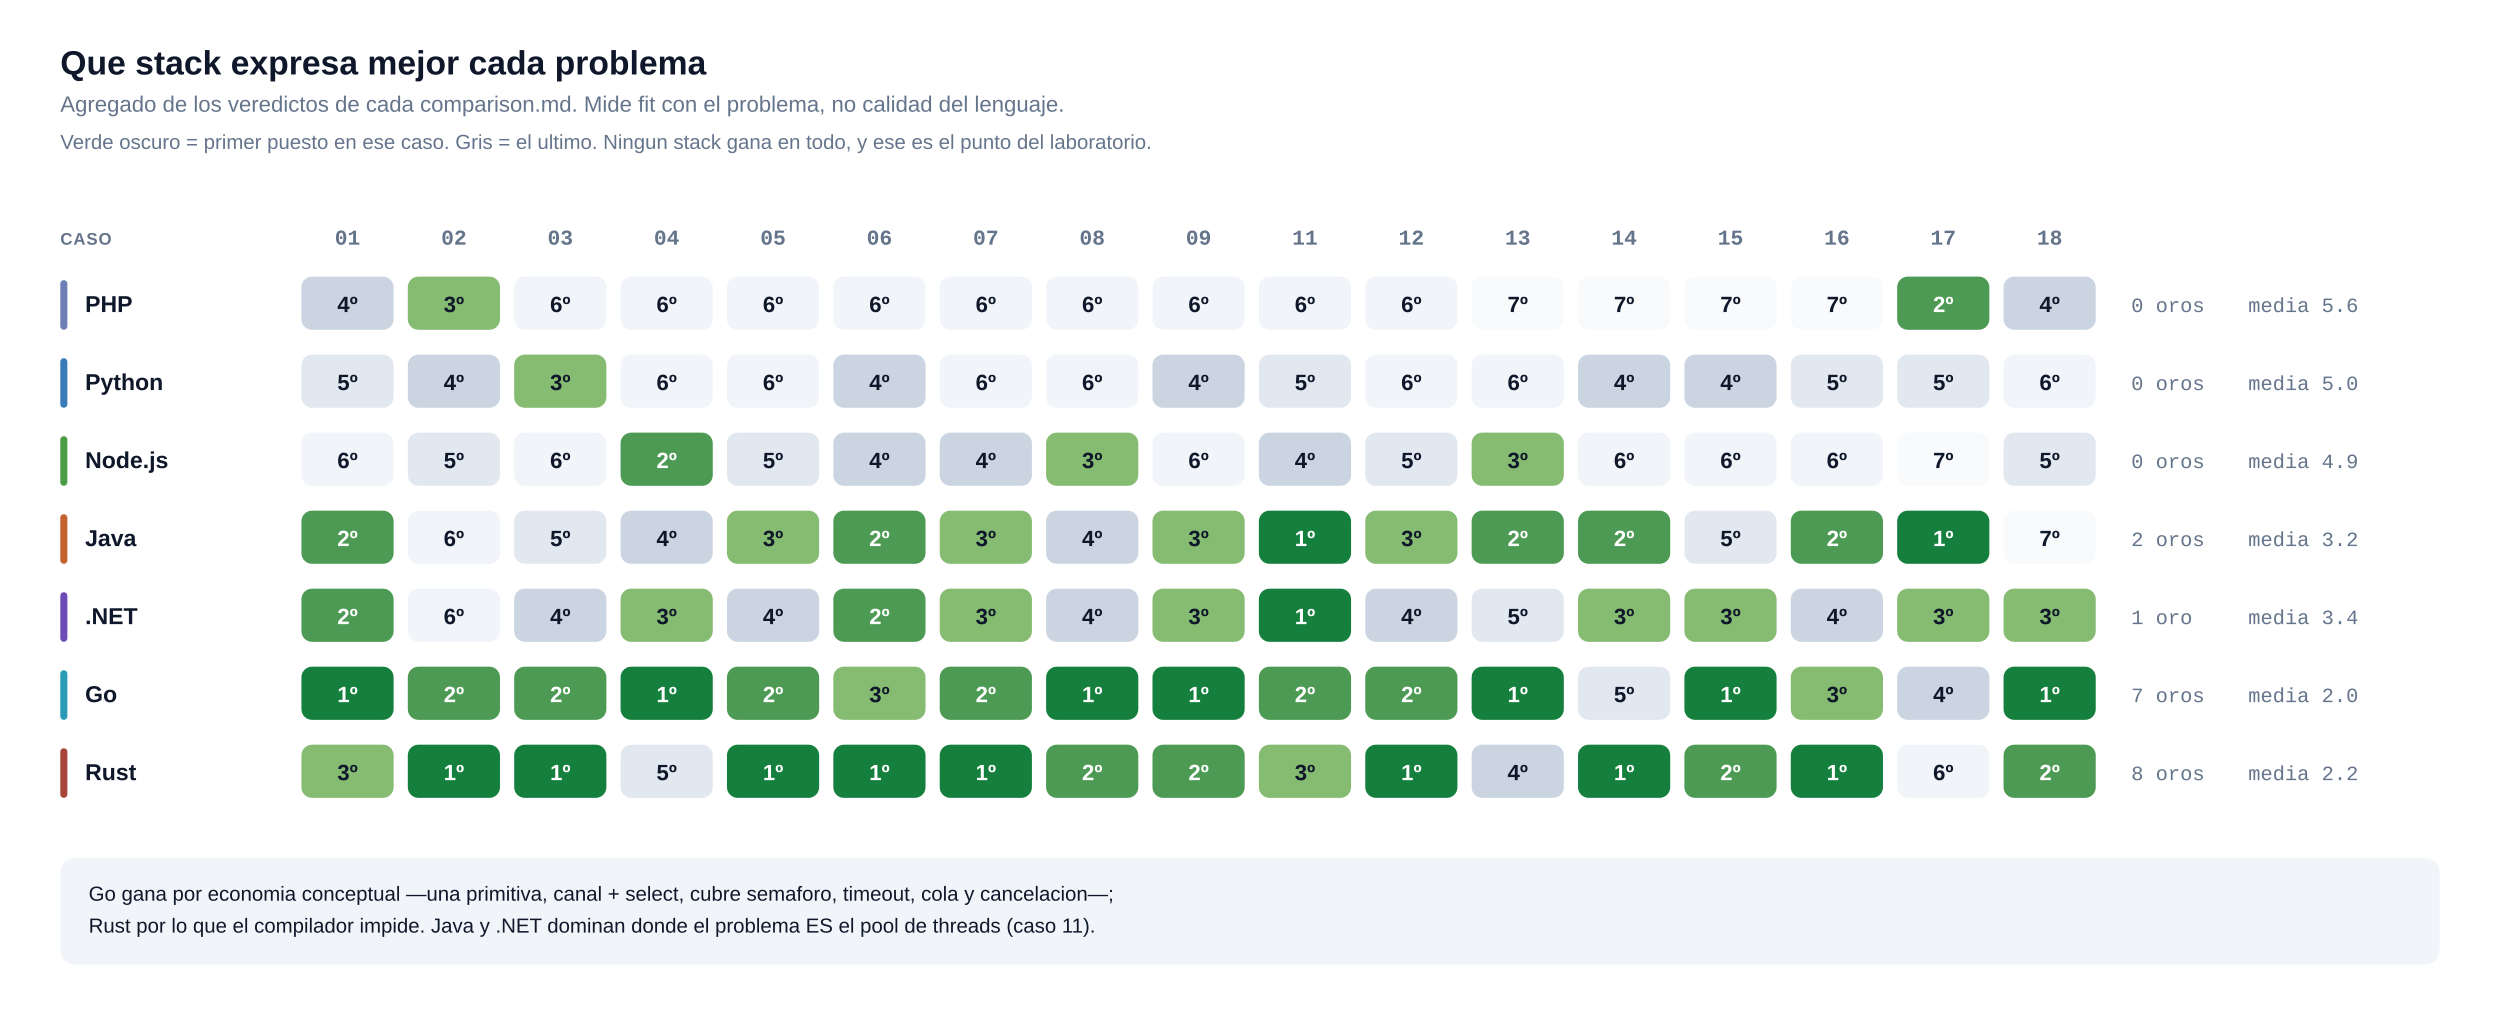
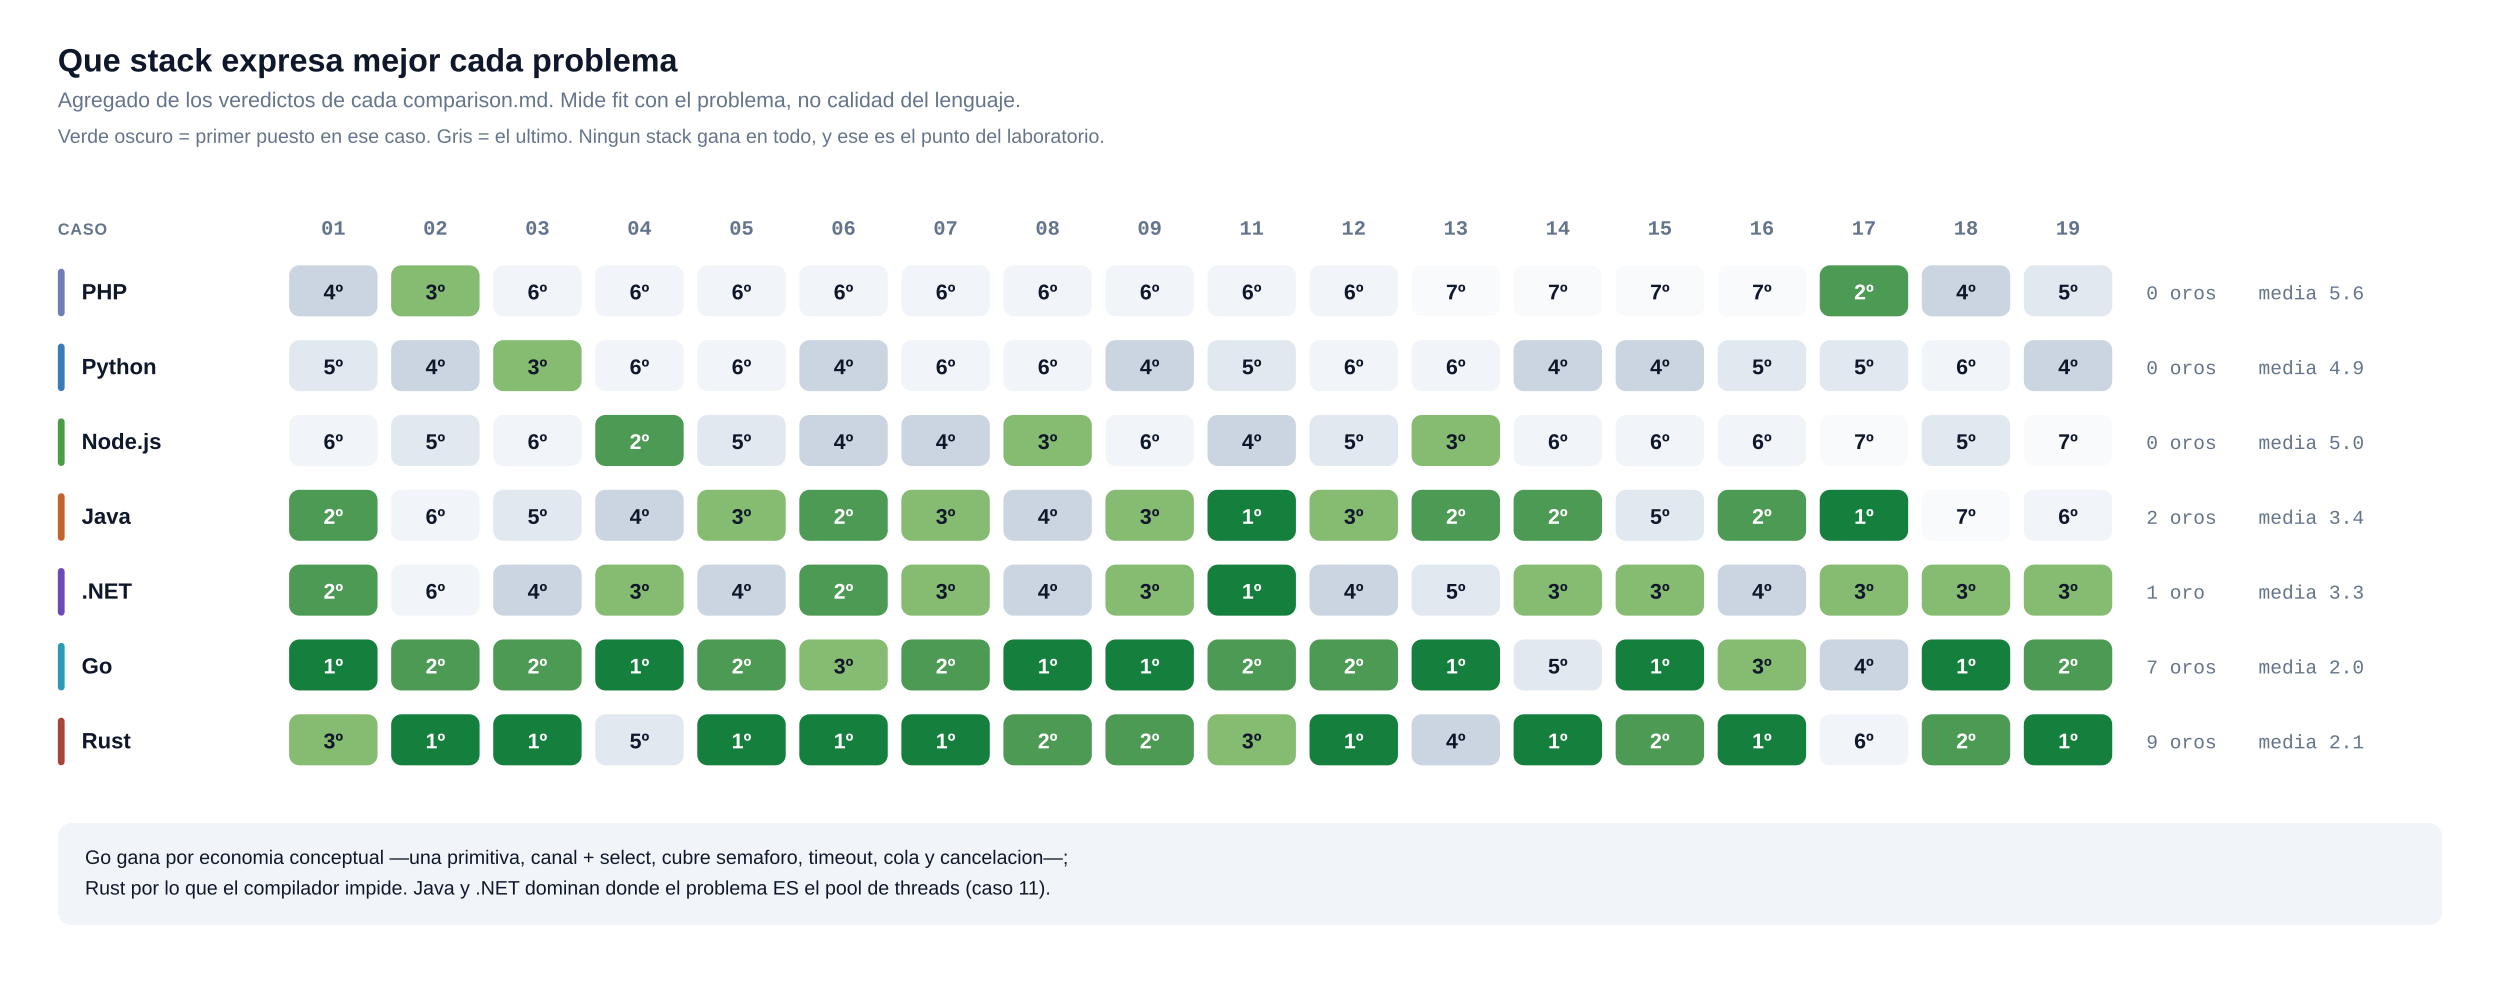
- <svg xmlns="http://www.w3.org/2000/svg" viewBox="0 0 1410 578" width="1410" height="578" role="img" aria-label="Ranking de fit por caso y stack">
+ <svg xmlns="http://www.w3.org/2000/svg" viewBox="0 0 1470 578" width="1470" height="578" role="img" aria-label="Ranking de fit por caso y stack">
  <defs>
    <marker id="arrowhead" markerWidth="9" markerHeight="7" refX="8" refY="3.5" orient="auto">
      <polygon points="0 0, 9 3.5, 0 7" fill="#2563eb" />
    </marker>
  </defs>
-   <rect x="0" y="0" width="1410" height="578" rx="0" ry="0" fill="#ffffff" stroke="none" stroke-width="1" />
+   <rect x="0" y="0" width="1470" height="578" rx="0" ry="0" fill="#ffffff" stroke="none" stroke-width="1" />
  <text x="34" y="42" font-family="Segoe UI, Helvetica Neue, Arial, sans-serif" font-size="19" fill="#0f172a" text-anchor="start" font-weight="600">Que stack expresa mejor cada problema</text>
  <text x="34" y="63" font-family="Segoe UI, Helvetica Neue, Arial, sans-serif" font-size="12.5" fill="#64748b" text-anchor="start" font-weight="400">Agregado de los veredictos de cada comparison.md. Mide fit con el problema, no calidad del lenguaje.</text>
  <text x="34" y="84" font-family="Segoe UI, Helvetica Neue, Arial, sans-serif" font-size="11.5" fill="#64748b" text-anchor="start" font-weight="400">Verde oscuro = primer puesto en ese caso. Gris = el ultimo. Ningun stack gana en todo, y ese es el punto del laboratorio.</text>
  <text x="196.0" y="138" font-family="SFMono-Regular, Consolas, Liberation Mono, monospace" font-size="12" fill="#64748b" text-anchor="middle" font-weight="600">01</text>
  <text x="256.0" y="138" font-family="SFMono-Regular, Consolas, Liberation Mono, monospace" font-size="12" fill="#64748b" text-anchor="middle" font-weight="600">02</text>
  <text x="316.0" y="138" font-family="SFMono-Regular, Consolas, Liberation Mono, monospace" font-size="12" fill="#64748b" text-anchor="middle" font-weight="600">03</text>
  <text x="376.0" y="138" font-family="SFMono-Regular, Consolas, Liberation Mono, monospace" font-size="12" fill="#64748b" text-anchor="middle" font-weight="600">04</text>
  <text x="436.0" y="138" font-family="SFMono-Regular, Consolas, Liberation Mono, monospace" font-size="12" fill="#64748b" text-anchor="middle" font-weight="600">05</text>
  <text x="496.0" y="138" font-family="SFMono-Regular, Consolas, Liberation Mono, monospace" font-size="12" fill="#64748b" text-anchor="middle" font-weight="600">06</text>
  <text x="556.0" y="138" font-family="SFMono-Regular, Consolas, Liberation Mono, monospace" font-size="12" fill="#64748b" text-anchor="middle" font-weight="600">07</text>
  <text x="616.0" y="138" font-family="SFMono-Regular, Consolas, Liberation Mono, monospace" font-size="12" fill="#64748b" text-anchor="middle" font-weight="600">08</text>
  <text x="676.0" y="138" font-family="SFMono-Regular, Consolas, Liberation Mono, monospace" font-size="12" fill="#64748b" text-anchor="middle" font-weight="600">09</text>
  <text x="736.0" y="138" font-family="SFMono-Regular, Consolas, Liberation Mono, monospace" font-size="12" fill="#64748b" text-anchor="middle" font-weight="600">11</text>
  <text x="796.0" y="138" font-family="SFMono-Regular, Consolas, Liberation Mono, monospace" font-size="12" fill="#64748b" text-anchor="middle" font-weight="600">12</text>
  <text x="856.0" y="138" font-family="SFMono-Regular, Consolas, Liberation Mono, monospace" font-size="12" fill="#64748b" text-anchor="middle" font-weight="600">13</text>
  <text x="916.0" y="138" font-family="SFMono-Regular, Consolas, Liberation Mono, monospace" font-size="12" fill="#64748b" text-anchor="middle" font-weight="600">14</text>
  <text x="976.0" y="138" font-family="SFMono-Regular, Consolas, Liberation Mono, monospace" font-size="12" fill="#64748b" text-anchor="middle" font-weight="600">15</text>
  <text x="1036.0" y="138" font-family="SFMono-Regular, Consolas, Liberation Mono, monospace" font-size="12" fill="#64748b" text-anchor="middle" font-weight="600">16</text>
  <text x="1096.0" y="138" font-family="SFMono-Regular, Consolas, Liberation Mono, monospace" font-size="12" fill="#64748b" text-anchor="middle" font-weight="600">17</text>
  <text x="1156.0" y="138" font-family="SFMono-Regular, Consolas, Liberation Mono, monospace" font-size="12" fill="#64748b" text-anchor="middle" font-weight="600">18</text>
+   <text x="1216.0" y="138" font-family="SFMono-Regular, Consolas, Liberation Mono, monospace" font-size="12" fill="#64748b" text-anchor="middle" font-weight="600">19</text>
  <text x="34" y="138" font-family="Segoe UI, Helvetica Neue, Arial, sans-serif" font-size="9.5" fill="#64748b" text-anchor="start" font-weight="700" letter-spacing="0.5">CASO</text>
  <rect x="34" y="158" width="4" height="28" rx="2" ry="2" fill="#6f7fb5" stroke="none" stroke-width="1" />
  <text x="48" y="176" font-family="Segoe UI, Helvetica Neue, Arial, sans-serif" font-size="13" fill="#0f172a" text-anchor="start" font-weight="600">PHP</text>
  <rect x="170" y="156" width="52" height="30" rx="6" ry="6" fill="#cbd5e1" stroke="none" stroke-width="1" />
  <text x="196.0" y="176" font-family="Segoe UI, Helvetica Neue, Arial, sans-serif" font-size="12.5" fill="#0f172a" text-anchor="middle" font-weight="600">4º</text>
  <rect x="230" y="156" width="52" height="30" rx="6" ry="6" fill="#86bb72" stroke="none" stroke-width="1" />
  <text x="256.0" y="176" font-family="Segoe UI, Helvetica Neue, Arial, sans-serif" font-size="12.5" fill="#0f172a" text-anchor="middle" font-weight="600">3º</text>
  <rect x="290" y="156" width="52" height="30" rx="6" ry="6" fill="#f1f5f9" stroke="none" stroke-width="1" />
  <text x="316.0" y="176" font-family="Segoe UI, Helvetica Neue, Arial, sans-serif" font-size="12.5" fill="#0f172a" text-anchor="middle" font-weight="600">6º</text>
  <rect x="350" y="156" width="52" height="30" rx="6" ry="6" fill="#f1f5f9" stroke="none" stroke-width="1" />
  <text x="376.0" y="176" font-family="Segoe UI, Helvetica Neue, Arial, sans-serif" font-size="12.5" fill="#0f172a" text-anchor="middle" font-weight="600">6º</text>
  <rect x="410" y="156" width="52" height="30" rx="6" ry="6" fill="#f1f5f9" stroke="none" stroke-width="1" />
  <text x="436.0" y="176" font-family="Segoe UI, Helvetica Neue, Arial, sans-serif" font-size="12.5" fill="#0f172a" text-anchor="middle" font-weight="600">6º</text>
  <rect x="470" y="156" width="52" height="30" rx="6" ry="6" fill="#f1f5f9" stroke="none" stroke-width="1" />
  <text x="496.0" y="176" font-family="Segoe UI, Helvetica Neue, Arial, sans-serif" font-size="12.5" fill="#0f172a" text-anchor="middle" font-weight="600">6º</text>
  <rect x="530" y="156" width="52" height="30" rx="6" ry="6" fill="#f1f5f9" stroke="none" stroke-width="1" />
  <text x="556.0" y="176" font-family="Segoe UI, Helvetica Neue, Arial, sans-serif" font-size="12.5" fill="#0f172a" text-anchor="middle" font-weight="600">6º</text>
  <rect x="590" y="156" width="52" height="30" rx="6" ry="6" fill="#f1f5f9" stroke="none" stroke-width="1" />
  <text x="616.0" y="176" font-family="Segoe UI, Helvetica Neue, Arial, sans-serif" font-size="12.5" fill="#0f172a" text-anchor="middle" font-weight="600">6º</text>
  <rect x="650" y="156" width="52" height="30" rx="6" ry="6" fill="#f1f5f9" stroke="none" stroke-width="1" />
  <text x="676.0" y="176" font-family="Segoe UI, Helvetica Neue, Arial, sans-serif" font-size="12.5" fill="#0f172a" text-anchor="middle" font-weight="600">6º</text>
  <rect x="710" y="156" width="52" height="30" rx="6" ry="6" fill="#f1f5f9" stroke="none" stroke-width="1" />
  <text x="736.0" y="176" font-family="Segoe UI, Helvetica Neue, Arial, sans-serif" font-size="12.5" fill="#0f172a" text-anchor="middle" font-weight="600">6º</text>
  <rect x="770" y="156" width="52" height="30" rx="6" ry="6" fill="#f1f5f9" stroke="none" stroke-width="1" />
  <text x="796.0" y="176" font-family="Segoe UI, Helvetica Neue, Arial, sans-serif" font-size="12.5" fill="#0f172a" text-anchor="middle" font-weight="600">6º</text>
  <rect x="830" y="156" width="52" height="30" rx="6" ry="6" fill="#f8fafc" stroke="none" stroke-width="1" />
  <text x="856.0" y="176" font-family="Segoe UI, Helvetica Neue, Arial, sans-serif" font-size="12.5" fill="#0f172a" text-anchor="middle" font-weight="600">7º</text>
  <rect x="890" y="156" width="52" height="30" rx="6" ry="6" fill="#f8fafc" stroke="none" stroke-width="1" />
  <text x="916.0" y="176" font-family="Segoe UI, Helvetica Neue, Arial, sans-serif" font-size="12.5" fill="#0f172a" text-anchor="middle" font-weight="600">7º</text>
  <rect x="950" y="156" width="52" height="30" rx="6" ry="6" fill="#f8fafc" stroke="none" stroke-width="1" />
  <text x="976.0" y="176" font-family="Segoe UI, Helvetica Neue, Arial, sans-serif" font-size="12.5" fill="#0f172a" text-anchor="middle" font-weight="600">7º</text>
  <rect x="1010" y="156" width="52" height="30" rx="6" ry="6" fill="#f8fafc" stroke="none" stroke-width="1" />
  <text x="1036.0" y="176" font-family="Segoe UI, Helvetica Neue, Arial, sans-serif" font-size="12.5" fill="#0f172a" text-anchor="middle" font-weight="600">7º</text>
  <rect x="1070" y="156" width="52" height="30" rx="6" ry="6" fill="#4d9a54" stroke="none" stroke-width="1" />
  <text x="1096.0" y="176" font-family="Segoe UI, Helvetica Neue, Arial, sans-serif" font-size="12.5" fill="#ffffff" text-anchor="middle" font-weight="600">2º</text>
  <rect x="1130" y="156" width="52" height="30" rx="6" ry="6" fill="#cbd5e1" stroke="none" stroke-width="1" />
  <text x="1156.0" y="176" font-family="Segoe UI, Helvetica Neue, Arial, sans-serif" font-size="12.5" fill="#0f172a" text-anchor="middle" font-weight="600">4º</text>
-   <text x="1202" y="176" font-family="SFMono-Regular, Consolas, Liberation Mono, monospace" font-size="11.5" fill="#64748b" text-anchor="start" font-weight="400">0 oros</text>
-   <text x="1268" y="176" font-family="SFMono-Regular, Consolas, Liberation Mono, monospace" font-size="11.5" fill="#64748b" text-anchor="start" font-weight="400">media 5.6</text>
+   <rect x="1190" y="156" width="52" height="30" rx="6" ry="6" fill="#e2e8f0" stroke="none" stroke-width="1" />
+   <text x="1216.0" y="176" font-family="Segoe UI, Helvetica Neue, Arial, sans-serif" font-size="12.5" fill="#0f172a" text-anchor="middle" font-weight="600">5º</text>
+   <text x="1262" y="176" font-family="SFMono-Regular, Consolas, Liberation Mono, monospace" font-size="11.5" fill="#64748b" text-anchor="start" font-weight="400">0 oros</text>
+   <text x="1328" y="176" font-family="SFMono-Regular, Consolas, Liberation Mono, monospace" font-size="11.5" fill="#64748b" text-anchor="start" font-weight="400">media 5.6</text>
  <rect x="34" y="202" width="4" height="28" rx="2" ry="2" fill="#3b7cb8" stroke="none" stroke-width="1" />
  <text x="48" y="220" font-family="Segoe UI, Helvetica Neue, Arial, sans-serif" font-size="13" fill="#0f172a" text-anchor="start" font-weight="600">Python</text>
  <rect x="170" y="200" width="52" height="30" rx="6" ry="6" fill="#e2e8f0" stroke="none" stroke-width="1" />
  <text x="196.0" y="220" font-family="Segoe UI, Helvetica Neue, Arial, sans-serif" font-size="12.5" fill="#0f172a" text-anchor="middle" font-weight="600">5º</text>
  <rect x="230" y="200" width="52" height="30" rx="6" ry="6" fill="#cbd5e1" stroke="none" stroke-width="1" />
  <text x="256.0" y="220" font-family="Segoe UI, Helvetica Neue, Arial, sans-serif" font-size="12.5" fill="#0f172a" text-anchor="middle" font-weight="600">4º</text>
  <rect x="290" y="200" width="52" height="30" rx="6" ry="6" fill="#86bb72" stroke="none" stroke-width="1" />
  <text x="316.0" y="220" font-family="Segoe UI, Helvetica Neue, Arial, sans-serif" font-size="12.5" fill="#0f172a" text-anchor="middle" font-weight="600">3º</text>
  <rect x="350" y="200" width="52" height="30" rx="6" ry="6" fill="#f1f5f9" stroke="none" stroke-width="1" />
  <text x="376.0" y="220" font-family="Segoe UI, Helvetica Neue, Arial, sans-serif" font-size="12.5" fill="#0f172a" text-anchor="middle" font-weight="600">6º</text>
  <rect x="410" y="200" width="52" height="30" rx="6" ry="6" fill="#f1f5f9" stroke="none" stroke-width="1" />
  <text x="436.0" y="220" font-family="Segoe UI, Helvetica Neue, Arial, sans-serif" font-size="12.5" fill="#0f172a" text-anchor="middle" font-weight="600">6º</text>
  <rect x="470" y="200" width="52" height="30" rx="6" ry="6" fill="#cbd5e1" stroke="none" stroke-width="1" />
  <text x="496.0" y="220" font-family="Segoe UI, Helvetica Neue, Arial, sans-serif" font-size="12.5" fill="#0f172a" text-anchor="middle" font-weight="600">4º</text>
  <rect x="530" y="200" width="52" height="30" rx="6" ry="6" fill="#f1f5f9" stroke="none" stroke-width="1" />
  <text x="556.0" y="220" font-family="Segoe UI, Helvetica Neue, Arial, sans-serif" font-size="12.5" fill="#0f172a" text-anchor="middle" font-weight="600">6º</text>
  <rect x="590" y="200" width="52" height="30" rx="6" ry="6" fill="#f1f5f9" stroke="none" stroke-width="1" />
  <text x="616.0" y="220" font-family="Segoe UI, Helvetica Neue, Arial, sans-serif" font-size="12.5" fill="#0f172a" text-anchor="middle" font-weight="600">6º</text>
  <rect x="650" y="200" width="52" height="30" rx="6" ry="6" fill="#cbd5e1" stroke="none" stroke-width="1" />
  <text x="676.0" y="220" font-family="Segoe UI, Helvetica Neue, Arial, sans-serif" font-size="12.5" fill="#0f172a" text-anchor="middle" font-weight="600">4º</text>
  <rect x="710" y="200" width="52" height="30" rx="6" ry="6" fill="#e2e8f0" stroke="none" stroke-width="1" />
  <text x="736.0" y="220" font-family="Segoe UI, Helvetica Neue, Arial, sans-serif" font-size="12.5" fill="#0f172a" text-anchor="middle" font-weight="600">5º</text>
  <rect x="770" y="200" width="52" height="30" rx="6" ry="6" fill="#f1f5f9" stroke="none" stroke-width="1" />
  <text x="796.0" y="220" font-family="Segoe UI, Helvetica Neue, Arial, sans-serif" font-size="12.5" fill="#0f172a" text-anchor="middle" font-weight="600">6º</text>
  <rect x="830" y="200" width="52" height="30" rx="6" ry="6" fill="#f1f5f9" stroke="none" stroke-width="1" />
  <text x="856.0" y="220" font-family="Segoe UI, Helvetica Neue, Arial, sans-serif" font-size="12.5" fill="#0f172a" text-anchor="middle" font-weight="600">6º</text>
  <rect x="890" y="200" width="52" height="30" rx="6" ry="6" fill="#cbd5e1" stroke="none" stroke-width="1" />
  <text x="916.0" y="220" font-family="Segoe UI, Helvetica Neue, Arial, sans-serif" font-size="12.5" fill="#0f172a" text-anchor="middle" font-weight="600">4º</text>
  <rect x="950" y="200" width="52" height="30" rx="6" ry="6" fill="#cbd5e1" stroke="none" stroke-width="1" />
  <text x="976.0" y="220" font-family="Segoe UI, Helvetica Neue, Arial, sans-serif" font-size="12.5" fill="#0f172a" text-anchor="middle" font-weight="600">4º</text>
  <rect x="1010" y="200" width="52" height="30" rx="6" ry="6" fill="#e2e8f0" stroke="none" stroke-width="1" />
  <text x="1036.0" y="220" font-family="Segoe UI, Helvetica Neue, Arial, sans-serif" font-size="12.5" fill="#0f172a" text-anchor="middle" font-weight="600">5º</text>
  <rect x="1070" y="200" width="52" height="30" rx="6" ry="6" fill="#e2e8f0" stroke="none" stroke-width="1" />
  <text x="1096.0" y="220" font-family="Segoe UI, Helvetica Neue, Arial, sans-serif" font-size="12.5" fill="#0f172a" text-anchor="middle" font-weight="600">5º</text>
  <rect x="1130" y="200" width="52" height="30" rx="6" ry="6" fill="#f1f5f9" stroke="none" stroke-width="1" />
  <text x="1156.0" y="220" font-family="Segoe UI, Helvetica Neue, Arial, sans-serif" font-size="12.5" fill="#0f172a" text-anchor="middle" font-weight="600">6º</text>
-   <text x="1202" y="220" font-family="SFMono-Regular, Consolas, Liberation Mono, monospace" font-size="11.5" fill="#64748b" text-anchor="start" font-weight="400">0 oros</text>
-   <text x="1268" y="220" font-family="SFMono-Regular, Consolas, Liberation Mono, monospace" font-size="11.5" fill="#64748b" text-anchor="start" font-weight="400">media 5.0</text>
+   <rect x="1190" y="200" width="52" height="30" rx="6" ry="6" fill="#cbd5e1" stroke="none" stroke-width="1" />
+   <text x="1216.0" y="220" font-family="Segoe UI, Helvetica Neue, Arial, sans-serif" font-size="12.5" fill="#0f172a" text-anchor="middle" font-weight="600">4º</text>
+   <text x="1262" y="220" font-family="SFMono-Regular, Consolas, Liberation Mono, monospace" font-size="11.5" fill="#64748b" text-anchor="start" font-weight="400">0 oros</text>
+   <text x="1328" y="220" font-family="SFMono-Regular, Consolas, Liberation Mono, monospace" font-size="11.5" fill="#64748b" text-anchor="start" font-weight="400">media 4.9</text>
  <rect x="34" y="246" width="4" height="28" rx="2" ry="2" fill="#4b9c46" stroke="none" stroke-width="1" />
  <text x="48" y="264" font-family="Segoe UI, Helvetica Neue, Arial, sans-serif" font-size="13" fill="#0f172a" text-anchor="start" font-weight="600">Node.js</text>
  <rect x="170" y="244" width="52" height="30" rx="6" ry="6" fill="#f1f5f9" stroke="none" stroke-width="1" />
  <text x="196.0" y="264" font-family="Segoe UI, Helvetica Neue, Arial, sans-serif" font-size="12.5" fill="#0f172a" text-anchor="middle" font-weight="600">6º</text>
  <rect x="230" y="244" width="52" height="30" rx="6" ry="6" fill="#e2e8f0" stroke="none" stroke-width="1" />
  <text x="256.0" y="264" font-family="Segoe UI, Helvetica Neue, Arial, sans-serif" font-size="12.5" fill="#0f172a" text-anchor="middle" font-weight="600">5º</text>
  <rect x="290" y="244" width="52" height="30" rx="6" ry="6" fill="#f1f5f9" stroke="none" stroke-width="1" />
  <text x="316.0" y="264" font-family="Segoe UI, Helvetica Neue, Arial, sans-serif" font-size="12.5" fill="#0f172a" text-anchor="middle" font-weight="600">6º</text>
  <rect x="350" y="244" width="52" height="30" rx="6" ry="6" fill="#4d9a54" stroke="none" stroke-width="1" />
  <text x="376.0" y="264" font-family="Segoe UI, Helvetica Neue, Arial, sans-serif" font-size="12.5" fill="#ffffff" text-anchor="middle" font-weight="600">2º</text>
  <rect x="410" y="244" width="52" height="30" rx="6" ry="6" fill="#e2e8f0" stroke="none" stroke-width="1" />
  <text x="436.0" y="264" font-family="Segoe UI, Helvetica Neue, Arial, sans-serif" font-size="12.5" fill="#0f172a" text-anchor="middle" font-weight="600">5º</text>
  <rect x="470" y="244" width="52" height="30" rx="6" ry="6" fill="#cbd5e1" stroke="none" stroke-width="1" />
  <text x="496.0" y="264" font-family="Segoe UI, Helvetica Neue, Arial, sans-serif" font-size="12.5" fill="#0f172a" text-anchor="middle" font-weight="600">4º</text>
  <rect x="530" y="244" width="52" height="30" rx="6" ry="6" fill="#cbd5e1" stroke="none" stroke-width="1" />
  <text x="556.0" y="264" font-family="Segoe UI, Helvetica Neue, Arial, sans-serif" font-size="12.5" fill="#0f172a" text-anchor="middle" font-weight="600">4º</text>
  <rect x="590" y="244" width="52" height="30" rx="6" ry="6" fill="#86bb72" stroke="none" stroke-width="1" />
  <text x="616.0" y="264" font-family="Segoe UI, Helvetica Neue, Arial, sans-serif" font-size="12.5" fill="#0f172a" text-anchor="middle" font-weight="600">3º</text>
  <rect x="650" y="244" width="52" height="30" rx="6" ry="6" fill="#f1f5f9" stroke="none" stroke-width="1" />
  <text x="676.0" y="264" font-family="Segoe UI, Helvetica Neue, Arial, sans-serif" font-size="12.5" fill="#0f172a" text-anchor="middle" font-weight="600">6º</text>
  <rect x="710" y="244" width="52" height="30" rx="6" ry="6" fill="#cbd5e1" stroke="none" stroke-width="1" />
  <text x="736.0" y="264" font-family="Segoe UI, Helvetica Neue, Arial, sans-serif" font-size="12.5" fill="#0f172a" text-anchor="middle" font-weight="600">4º</text>
  <rect x="770" y="244" width="52" height="30" rx="6" ry="6" fill="#e2e8f0" stroke="none" stroke-width="1" />
  <text x="796.0" y="264" font-family="Segoe UI, Helvetica Neue, Arial, sans-serif" font-size="12.5" fill="#0f172a" text-anchor="middle" font-weight="600">5º</text>
  <rect x="830" y="244" width="52" height="30" rx="6" ry="6" fill="#86bb72" stroke="none" stroke-width="1" />
  <text x="856.0" y="264" font-family="Segoe UI, Helvetica Neue, Arial, sans-serif" font-size="12.5" fill="#0f172a" text-anchor="middle" font-weight="600">3º</text>
  <rect x="890" y="244" width="52" height="30" rx="6" ry="6" fill="#f1f5f9" stroke="none" stroke-width="1" />
  <text x="916.0" y="264" font-family="Segoe UI, Helvetica Neue, Arial, sans-serif" font-size="12.5" fill="#0f172a" text-anchor="middle" font-weight="600">6º</text>
  <rect x="950" y="244" width="52" height="30" rx="6" ry="6" fill="#f1f5f9" stroke="none" stroke-width="1" />
  <text x="976.0" y="264" font-family="Segoe UI, Helvetica Neue, Arial, sans-serif" font-size="12.5" fill="#0f172a" text-anchor="middle" font-weight="600">6º</text>
  <rect x="1010" y="244" width="52" height="30" rx="6" ry="6" fill="#f1f5f9" stroke="none" stroke-width="1" />
  <text x="1036.0" y="264" font-family="Segoe UI, Helvetica Neue, Arial, sans-serif" font-size="12.5" fill="#0f172a" text-anchor="middle" font-weight="600">6º</text>
  <rect x="1070" y="244" width="52" height="30" rx="6" ry="6" fill="#f8fafc" stroke="none" stroke-width="1" />
  <text x="1096.0" y="264" font-family="Segoe UI, Helvetica Neue, Arial, sans-serif" font-size="12.5" fill="#0f172a" text-anchor="middle" font-weight="600">7º</text>
  <rect x="1130" y="244" width="52" height="30" rx="6" ry="6" fill="#e2e8f0" stroke="none" stroke-width="1" />
  <text x="1156.0" y="264" font-family="Segoe UI, Helvetica Neue, Arial, sans-serif" font-size="12.5" fill="#0f172a" text-anchor="middle" font-weight="600">5º</text>
-   <text x="1202" y="264" font-family="SFMono-Regular, Consolas, Liberation Mono, monospace" font-size="11.5" fill="#64748b" text-anchor="start" font-weight="400">0 oros</text>
-   <text x="1268" y="264" font-family="SFMono-Regular, Consolas, Liberation Mono, monospace" font-size="11.5" fill="#64748b" text-anchor="start" font-weight="400">media 4.9</text>
+   <rect x="1190" y="244" width="52" height="30" rx="6" ry="6" fill="#f8fafc" stroke="none" stroke-width="1" />
+   <text x="1216.0" y="264" font-family="Segoe UI, Helvetica Neue, Arial, sans-serif" font-size="12.5" fill="#0f172a" text-anchor="middle" font-weight="600">7º</text>
+   <text x="1262" y="264" font-family="SFMono-Regular, Consolas, Liberation Mono, monospace" font-size="11.5" fill="#64748b" text-anchor="start" font-weight="400">0 oros</text>
+   <text x="1328" y="264" font-family="SFMono-Regular, Consolas, Liberation Mono, monospace" font-size="11.5" fill="#64748b" text-anchor="start" font-weight="400">media 5.0</text>
  <rect x="34" y="290" width="4" height="28" rx="2" ry="2" fill="#c4622d" stroke="none" stroke-width="1" />
  <text x="48" y="308" font-family="Segoe UI, Helvetica Neue, Arial, sans-serif" font-size="13" fill="#0f172a" text-anchor="start" font-weight="600">Java</text>
  <rect x="170" y="288" width="52" height="30" rx="6" ry="6" fill="#4d9a54" stroke="none" stroke-width="1" />
  <text x="196.0" y="308" font-family="Segoe UI, Helvetica Neue, Arial, sans-serif" font-size="12.5" fill="#ffffff" text-anchor="middle" font-weight="600">2º</text>
  <rect x="230" y="288" width="52" height="30" rx="6" ry="6" fill="#f1f5f9" stroke="none" stroke-width="1" />
  <text x="256.0" y="308" font-family="Segoe UI, Helvetica Neue, Arial, sans-serif" font-size="12.5" fill="#0f172a" text-anchor="middle" font-weight="600">6º</text>
  <rect x="290" y="288" width="52" height="30" rx="6" ry="6" fill="#e2e8f0" stroke="none" stroke-width="1" />
  <text x="316.0" y="308" font-family="Segoe UI, Helvetica Neue, Arial, sans-serif" font-size="12.5" fill="#0f172a" text-anchor="middle" font-weight="600">5º</text>
  <rect x="350" y="288" width="52" height="30" rx="6" ry="6" fill="#cbd5e1" stroke="none" stroke-width="1" />
  <text x="376.0" y="308" font-family="Segoe UI, Helvetica Neue, Arial, sans-serif" font-size="12.5" fill="#0f172a" text-anchor="middle" font-weight="600">4º</text>
  <rect x="410" y="288" width="52" height="30" rx="6" ry="6" fill="#86bb72" stroke="none" stroke-width="1" />
  <text x="436.0" y="308" font-family="Segoe UI, Helvetica Neue, Arial, sans-serif" font-size="12.5" fill="#0f172a" text-anchor="middle" font-weight="600">3º</text>
  <rect x="470" y="288" width="52" height="30" rx="6" ry="6" fill="#4d9a54" stroke="none" stroke-width="1" />
  <text x="496.0" y="308" font-family="Segoe UI, Helvetica Neue, Arial, sans-serif" font-size="12.5" fill="#ffffff" text-anchor="middle" font-weight="600">2º</text>
  <rect x="530" y="288" width="52" height="30" rx="6" ry="6" fill="#86bb72" stroke="none" stroke-width="1" />
  <text x="556.0" y="308" font-family="Segoe UI, Helvetica Neue, Arial, sans-serif" font-size="12.5" fill="#0f172a" text-anchor="middle" font-weight="600">3º</text>
  <rect x="590" y="288" width="52" height="30" rx="6" ry="6" fill="#cbd5e1" stroke="none" stroke-width="1" />
  <text x="616.0" y="308" font-family="Segoe UI, Helvetica Neue, Arial, sans-serif" font-size="12.5" fill="#0f172a" text-anchor="middle" font-weight="600">4º</text>
  <rect x="650" y="288" width="52" height="30" rx="6" ry="6" fill="#86bb72" stroke="none" stroke-width="1" />
  <text x="676.0" y="308" font-family="Segoe UI, Helvetica Neue, Arial, sans-serif" font-size="12.5" fill="#0f172a" text-anchor="middle" font-weight="600">3º</text>
  <rect x="710" y="288" width="52" height="30" rx="6" ry="6" fill="#15803d" stroke="none" stroke-width="1" />
  <text x="736.0" y="308" font-family="Segoe UI, Helvetica Neue, Arial, sans-serif" font-size="12.5" fill="#ffffff" text-anchor="middle" font-weight="600">1º</text>
  <rect x="770" y="288" width="52" height="30" rx="6" ry="6" fill="#86bb72" stroke="none" stroke-width="1" />
  <text x="796.0" y="308" font-family="Segoe UI, Helvetica Neue, Arial, sans-serif" font-size="12.5" fill="#0f172a" text-anchor="middle" font-weight="600">3º</text>
  <rect x="830" y="288" width="52" height="30" rx="6" ry="6" fill="#4d9a54" stroke="none" stroke-width="1" />
  <text x="856.0" y="308" font-family="Segoe UI, Helvetica Neue, Arial, sans-serif" font-size="12.5" fill="#ffffff" text-anchor="middle" font-weight="600">2º</text>
  <rect x="890" y="288" width="52" height="30" rx="6" ry="6" fill="#4d9a54" stroke="none" stroke-width="1" />
  <text x="916.0" y="308" font-family="Segoe UI, Helvetica Neue, Arial, sans-serif" font-size="12.5" fill="#ffffff" text-anchor="middle" font-weight="600">2º</text>
  <rect x="950" y="288" width="52" height="30" rx="6" ry="6" fill="#e2e8f0" stroke="none" stroke-width="1" />
  <text x="976.0" y="308" font-family="Segoe UI, Helvetica Neue, Arial, sans-serif" font-size="12.5" fill="#0f172a" text-anchor="middle" font-weight="600">5º</text>
  <rect x="1010" y="288" width="52" height="30" rx="6" ry="6" fill="#4d9a54" stroke="none" stroke-width="1" />
  <text x="1036.0" y="308" font-family="Segoe UI, Helvetica Neue, Arial, sans-serif" font-size="12.5" fill="#ffffff" text-anchor="middle" font-weight="600">2º</text>
  <rect x="1070" y="288" width="52" height="30" rx="6" ry="6" fill="#15803d" stroke="none" stroke-width="1" />
  <text x="1096.0" y="308" font-family="Segoe UI, Helvetica Neue, Arial, sans-serif" font-size="12.5" fill="#ffffff" text-anchor="middle" font-weight="600">1º</text>
  <rect x="1130" y="288" width="52" height="30" rx="6" ry="6" fill="#f8fafc" stroke="none" stroke-width="1" />
  <text x="1156.0" y="308" font-family="Segoe UI, Helvetica Neue, Arial, sans-serif" font-size="12.5" fill="#0f172a" text-anchor="middle" font-weight="600">7º</text>
-   <text x="1202" y="308" font-family="SFMono-Regular, Consolas, Liberation Mono, monospace" font-size="11.5" fill="#64748b" text-anchor="start" font-weight="400">2 oros</text>
-   <text x="1268" y="308" font-family="SFMono-Regular, Consolas, Liberation Mono, monospace" font-size="11.5" fill="#64748b" text-anchor="start" font-weight="400">media 3.2</text>
+   <rect x="1190" y="288" width="52" height="30" rx="6" ry="6" fill="#f1f5f9" stroke="none" stroke-width="1" />
+   <text x="1216.0" y="308" font-family="Segoe UI, Helvetica Neue, Arial, sans-serif" font-size="12.5" fill="#0f172a" text-anchor="middle" font-weight="600">6º</text>
+   <text x="1262" y="308" font-family="SFMono-Regular, Consolas, Liberation Mono, monospace" font-size="11.5" fill="#64748b" text-anchor="start" font-weight="400">2 oros</text>
+   <text x="1328" y="308" font-family="SFMono-Regular, Consolas, Liberation Mono, monospace" font-size="11.5" fill="#64748b" text-anchor="start" font-weight="400">media 3.4</text>
  <rect x="34" y="334" width="4" height="28" rx="2" ry="2" fill="#6c4bb6" stroke="none" stroke-width="1" />
  <text x="48" y="352" font-family="Segoe UI, Helvetica Neue, Arial, sans-serif" font-size="13" fill="#0f172a" text-anchor="start" font-weight="600">.NET</text>
  <rect x="170" y="332" width="52" height="30" rx="6" ry="6" fill="#4d9a54" stroke="none" stroke-width="1" />
  <text x="196.0" y="352" font-family="Segoe UI, Helvetica Neue, Arial, sans-serif" font-size="12.5" fill="#ffffff" text-anchor="middle" font-weight="600">2º</text>
  <rect x="230" y="332" width="52" height="30" rx="6" ry="6" fill="#f1f5f9" stroke="none" stroke-width="1" />
  <text x="256.0" y="352" font-family="Segoe UI, Helvetica Neue, Arial, sans-serif" font-size="12.5" fill="#0f172a" text-anchor="middle" font-weight="600">6º</text>
  <rect x="290" y="332" width="52" height="30" rx="6" ry="6" fill="#cbd5e1" stroke="none" stroke-width="1" />
  <text x="316.0" y="352" font-family="Segoe UI, Helvetica Neue, Arial, sans-serif" font-size="12.5" fill="#0f172a" text-anchor="middle" font-weight="600">4º</text>
  <rect x="350" y="332" width="52" height="30" rx="6" ry="6" fill="#86bb72" stroke="none" stroke-width="1" />
  <text x="376.0" y="352" font-family="Segoe UI, Helvetica Neue, Arial, sans-serif" font-size="12.5" fill="#0f172a" text-anchor="middle" font-weight="600">3º</text>
  <rect x="410" y="332" width="52" height="30" rx="6" ry="6" fill="#cbd5e1" stroke="none" stroke-width="1" />
  <text x="436.0" y="352" font-family="Segoe UI, Helvetica Neue, Arial, sans-serif" font-size="12.5" fill="#0f172a" text-anchor="middle" font-weight="600">4º</text>
  <rect x="470" y="332" width="52" height="30" rx="6" ry="6" fill="#4d9a54" stroke="none" stroke-width="1" />
  <text x="496.0" y="352" font-family="Segoe UI, Helvetica Neue, Arial, sans-serif" font-size="12.5" fill="#ffffff" text-anchor="middle" font-weight="600">2º</text>
  <rect x="530" y="332" width="52" height="30" rx="6" ry="6" fill="#86bb72" stroke="none" stroke-width="1" />
  <text x="556.0" y="352" font-family="Segoe UI, Helvetica Neue, Arial, sans-serif" font-size="12.5" fill="#0f172a" text-anchor="middle" font-weight="600">3º</text>
  <rect x="590" y="332" width="52" height="30" rx="6" ry="6" fill="#cbd5e1" stroke="none" stroke-width="1" />
  <text x="616.0" y="352" font-family="Segoe UI, Helvetica Neue, Arial, sans-serif" font-size="12.5" fill="#0f172a" text-anchor="middle" font-weight="600">4º</text>
  <rect x="650" y="332" width="52" height="30" rx="6" ry="6" fill="#86bb72" stroke="none" stroke-width="1" />
  <text x="676.0" y="352" font-family="Segoe UI, Helvetica Neue, Arial, sans-serif" font-size="12.5" fill="#0f172a" text-anchor="middle" font-weight="600">3º</text>
  <rect x="710" y="332" width="52" height="30" rx="6" ry="6" fill="#15803d" stroke="none" stroke-width="1" />
  <text x="736.0" y="352" font-family="Segoe UI, Helvetica Neue, Arial, sans-serif" font-size="12.5" fill="#ffffff" text-anchor="middle" font-weight="600">1º</text>
  <rect x="770" y="332" width="52" height="30" rx="6" ry="6" fill="#cbd5e1" stroke="none" stroke-width="1" />
  <text x="796.0" y="352" font-family="Segoe UI, Helvetica Neue, Arial, sans-serif" font-size="12.5" fill="#0f172a" text-anchor="middle" font-weight="600">4º</text>
  <rect x="830" y="332" width="52" height="30" rx="6" ry="6" fill="#e2e8f0" stroke="none" stroke-width="1" />
  <text x="856.0" y="352" font-family="Segoe UI, Helvetica Neue, Arial, sans-serif" font-size="12.5" fill="#0f172a" text-anchor="middle" font-weight="600">5º</text>
  <rect x="890" y="332" width="52" height="30" rx="6" ry="6" fill="#86bb72" stroke="none" stroke-width="1" />
  <text x="916.0" y="352" font-family="Segoe UI, Helvetica Neue, Arial, sans-serif" font-size="12.5" fill="#0f172a" text-anchor="middle" font-weight="600">3º</text>
  <rect x="950" y="332" width="52" height="30" rx="6" ry="6" fill="#86bb72" stroke="none" stroke-width="1" />
  <text x="976.0" y="352" font-family="Segoe UI, Helvetica Neue, Arial, sans-serif" font-size="12.5" fill="#0f172a" text-anchor="middle" font-weight="600">3º</text>
  <rect x="1010" y="332" width="52" height="30" rx="6" ry="6" fill="#cbd5e1" stroke="none" stroke-width="1" />
  <text x="1036.0" y="352" font-family="Segoe UI, Helvetica Neue, Arial, sans-serif" font-size="12.5" fill="#0f172a" text-anchor="middle" font-weight="600">4º</text>
  <rect x="1070" y="332" width="52" height="30" rx="6" ry="6" fill="#86bb72" stroke="none" stroke-width="1" />
  <text x="1096.0" y="352" font-family="Segoe UI, Helvetica Neue, Arial, sans-serif" font-size="12.5" fill="#0f172a" text-anchor="middle" font-weight="600">3º</text>
  <rect x="1130" y="332" width="52" height="30" rx="6" ry="6" fill="#86bb72" stroke="none" stroke-width="1" />
  <text x="1156.0" y="352" font-family="Segoe UI, Helvetica Neue, Arial, sans-serif" font-size="12.5" fill="#0f172a" text-anchor="middle" font-weight="600">3º</text>
-   <text x="1202" y="352" font-family="SFMono-Regular, Consolas, Liberation Mono, monospace" font-size="11.5" fill="#64748b" text-anchor="start" font-weight="400">1 oro</text>
-   <text x="1268" y="352" font-family="SFMono-Regular, Consolas, Liberation Mono, monospace" font-size="11.5" fill="#64748b" text-anchor="start" font-weight="400">media 3.4</text>
+   <rect x="1190" y="332" width="52" height="30" rx="6" ry="6" fill="#86bb72" stroke="none" stroke-width="1" />
+   <text x="1216.0" y="352" font-family="Segoe UI, Helvetica Neue, Arial, sans-serif" font-size="12.5" fill="#0f172a" text-anchor="middle" font-weight="600">3º</text>
+   <text x="1262" y="352" font-family="SFMono-Regular, Consolas, Liberation Mono, monospace" font-size="11.5" fill="#64748b" text-anchor="start" font-weight="400">1 oro</text>
+   <text x="1328" y="352" font-family="SFMono-Regular, Consolas, Liberation Mono, monospace" font-size="11.5" fill="#64748b" text-anchor="start" font-weight="400">media 3.3</text>
  <rect x="34" y="378" width="4" height="28" rx="2" ry="2" fill="#2a9bb5" stroke="none" stroke-width="1" />
  <text x="48" y="396" font-family="Segoe UI, Helvetica Neue, Arial, sans-serif" font-size="13" fill="#0f172a" text-anchor="start" font-weight="600">Go</text>
  <rect x="170" y="376" width="52" height="30" rx="6" ry="6" fill="#15803d" stroke="none" stroke-width="1" />
  <text x="196.0" y="396" font-family="Segoe UI, Helvetica Neue, Arial, sans-serif" font-size="12.5" fill="#ffffff" text-anchor="middle" font-weight="600">1º</text>
  <rect x="230" y="376" width="52" height="30" rx="6" ry="6" fill="#4d9a54" stroke="none" stroke-width="1" />
  <text x="256.0" y="396" font-family="Segoe UI, Helvetica Neue, Arial, sans-serif" font-size="12.5" fill="#ffffff" text-anchor="middle" font-weight="600">2º</text>
  <rect x="290" y="376" width="52" height="30" rx="6" ry="6" fill="#4d9a54" stroke="none" stroke-width="1" />
  <text x="316.0" y="396" font-family="Segoe UI, Helvetica Neue, Arial, sans-serif" font-size="12.5" fill="#ffffff" text-anchor="middle" font-weight="600">2º</text>
  <rect x="350" y="376" width="52" height="30" rx="6" ry="6" fill="#15803d" stroke="none" stroke-width="1" />
  <text x="376.0" y="396" font-family="Segoe UI, Helvetica Neue, Arial, sans-serif" font-size="12.5" fill="#ffffff" text-anchor="middle" font-weight="600">1º</text>
  <rect x="410" y="376" width="52" height="30" rx="6" ry="6" fill="#4d9a54" stroke="none" stroke-width="1" />
  <text x="436.0" y="396" font-family="Segoe UI, Helvetica Neue, Arial, sans-serif" font-size="12.5" fill="#ffffff" text-anchor="middle" font-weight="600">2º</text>
  <rect x="470" y="376" width="52" height="30" rx="6" ry="6" fill="#86bb72" stroke="none" stroke-width="1" />
  <text x="496.0" y="396" font-family="Segoe UI, Helvetica Neue, Arial, sans-serif" font-size="12.5" fill="#0f172a" text-anchor="middle" font-weight="600">3º</text>
  <rect x="530" y="376" width="52" height="30" rx="6" ry="6" fill="#4d9a54" stroke="none" stroke-width="1" />
  <text x="556.0" y="396" font-family="Segoe UI, Helvetica Neue, Arial, sans-serif" font-size="12.5" fill="#ffffff" text-anchor="middle" font-weight="600">2º</text>
  <rect x="590" y="376" width="52" height="30" rx="6" ry="6" fill="#15803d" stroke="none" stroke-width="1" />
  <text x="616.0" y="396" font-family="Segoe UI, Helvetica Neue, Arial, sans-serif" font-size="12.5" fill="#ffffff" text-anchor="middle" font-weight="600">1º</text>
  <rect x="650" y="376" width="52" height="30" rx="6" ry="6" fill="#15803d" stroke="none" stroke-width="1" />
  <text x="676.0" y="396" font-family="Segoe UI, Helvetica Neue, Arial, sans-serif" font-size="12.5" fill="#ffffff" text-anchor="middle" font-weight="600">1º</text>
  <rect x="710" y="376" width="52" height="30" rx="6" ry="6" fill="#4d9a54" stroke="none" stroke-width="1" />
  <text x="736.0" y="396" font-family="Segoe UI, Helvetica Neue, Arial, sans-serif" font-size="12.5" fill="#ffffff" text-anchor="middle" font-weight="600">2º</text>
  <rect x="770" y="376" width="52" height="30" rx="6" ry="6" fill="#4d9a54" stroke="none" stroke-width="1" />
  <text x="796.0" y="396" font-family="Segoe UI, Helvetica Neue, Arial, sans-serif" font-size="12.5" fill="#ffffff" text-anchor="middle" font-weight="600">2º</text>
  <rect x="830" y="376" width="52" height="30" rx="6" ry="6" fill="#15803d" stroke="none" stroke-width="1" />
  <text x="856.0" y="396" font-family="Segoe UI, Helvetica Neue, Arial, sans-serif" font-size="12.5" fill="#ffffff" text-anchor="middle" font-weight="600">1º</text>
  <rect x="890" y="376" width="52" height="30" rx="6" ry="6" fill="#e2e8f0" stroke="none" stroke-width="1" />
  <text x="916.0" y="396" font-family="Segoe UI, Helvetica Neue, Arial, sans-serif" font-size="12.5" fill="#0f172a" text-anchor="middle" font-weight="600">5º</text>
  <rect x="950" y="376" width="52" height="30" rx="6" ry="6" fill="#15803d" stroke="none" stroke-width="1" />
  <text x="976.0" y="396" font-family="Segoe UI, Helvetica Neue, Arial, sans-serif" font-size="12.5" fill="#ffffff" text-anchor="middle" font-weight="600">1º</text>
  <rect x="1010" y="376" width="52" height="30" rx="6" ry="6" fill="#86bb72" stroke="none" stroke-width="1" />
  <text x="1036.0" y="396" font-family="Segoe UI, Helvetica Neue, Arial, sans-serif" font-size="12.5" fill="#0f172a" text-anchor="middle" font-weight="600">3º</text>
  <rect x="1070" y="376" width="52" height="30" rx="6" ry="6" fill="#cbd5e1" stroke="none" stroke-width="1" />
  <text x="1096.0" y="396" font-family="Segoe UI, Helvetica Neue, Arial, sans-serif" font-size="12.5" fill="#0f172a" text-anchor="middle" font-weight="600">4º</text>
  <rect x="1130" y="376" width="52" height="30" rx="6" ry="6" fill="#15803d" stroke="none" stroke-width="1" />
  <text x="1156.0" y="396" font-family="Segoe UI, Helvetica Neue, Arial, sans-serif" font-size="12.5" fill="#ffffff" text-anchor="middle" font-weight="600">1º</text>
-   <text x="1202" y="396" font-family="SFMono-Regular, Consolas, Liberation Mono, monospace" font-size="11.5" fill="#64748b" text-anchor="start" font-weight="400">7 oros</text>
-   <text x="1268" y="396" font-family="SFMono-Regular, Consolas, Liberation Mono, monospace" font-size="11.5" fill="#64748b" text-anchor="start" font-weight="400">media 2.0</text>
+   <rect x="1190" y="376" width="52" height="30" rx="6" ry="6" fill="#4d9a54" stroke="none" stroke-width="1" />
+   <text x="1216.0" y="396" font-family="Segoe UI, Helvetica Neue, Arial, sans-serif" font-size="12.5" fill="#ffffff" text-anchor="middle" font-weight="600">2º</text>
+   <text x="1262" y="396" font-family="SFMono-Regular, Consolas, Liberation Mono, monospace" font-size="11.5" fill="#64748b" text-anchor="start" font-weight="400">7 oros</text>
+   <text x="1328" y="396" font-family="SFMono-Regular, Consolas, Liberation Mono, monospace" font-size="11.5" fill="#64748b" text-anchor="start" font-weight="400">media 2.0</text>
  <rect x="34" y="422" width="4" height="28" rx="2" ry="2" fill="#a8453a" stroke="none" stroke-width="1" />
  <text x="48" y="440" font-family="Segoe UI, Helvetica Neue, Arial, sans-serif" font-size="13" fill="#0f172a" text-anchor="start" font-weight="600">Rust</text>
  <rect x="170" y="420" width="52" height="30" rx="6" ry="6" fill="#86bb72" stroke="none" stroke-width="1" />
  <text x="196.0" y="440" font-family="Segoe UI, Helvetica Neue, Arial, sans-serif" font-size="12.5" fill="#0f172a" text-anchor="middle" font-weight="600">3º</text>
  <rect x="230" y="420" width="52" height="30" rx="6" ry="6" fill="#15803d" stroke="none" stroke-width="1" />
  <text x="256.0" y="440" font-family="Segoe UI, Helvetica Neue, Arial, sans-serif" font-size="12.5" fill="#ffffff" text-anchor="middle" font-weight="600">1º</text>
  <rect x="290" y="420" width="52" height="30" rx="6" ry="6" fill="#15803d" stroke="none" stroke-width="1" />
  <text x="316.0" y="440" font-family="Segoe UI, Helvetica Neue, Arial, sans-serif" font-size="12.5" fill="#ffffff" text-anchor="middle" font-weight="600">1º</text>
  <rect x="350" y="420" width="52" height="30" rx="6" ry="6" fill="#e2e8f0" stroke="none" stroke-width="1" />
  <text x="376.0" y="440" font-family="Segoe UI, Helvetica Neue, Arial, sans-serif" font-size="12.5" fill="#0f172a" text-anchor="middle" font-weight="600">5º</text>
  <rect x="410" y="420" width="52" height="30" rx="6" ry="6" fill="#15803d" stroke="none" stroke-width="1" />
  <text x="436.0" y="440" font-family="Segoe UI, Helvetica Neue, Arial, sans-serif" font-size="12.5" fill="#ffffff" text-anchor="middle" font-weight="600">1º</text>
  <rect x="470" y="420" width="52" height="30" rx="6" ry="6" fill="#15803d" stroke="none" stroke-width="1" />
  <text x="496.0" y="440" font-family="Segoe UI, Helvetica Neue, Arial, sans-serif" font-size="12.5" fill="#ffffff" text-anchor="middle" font-weight="600">1º</text>
  <rect x="530" y="420" width="52" height="30" rx="6" ry="6" fill="#15803d" stroke="none" stroke-width="1" />
  <text x="556.0" y="440" font-family="Segoe UI, Helvetica Neue, Arial, sans-serif" font-size="12.5" fill="#ffffff" text-anchor="middle" font-weight="600">1º</text>
  <rect x="590" y="420" width="52" height="30" rx="6" ry="6" fill="#4d9a54" stroke="none" stroke-width="1" />
  <text x="616.0" y="440" font-family="Segoe UI, Helvetica Neue, Arial, sans-serif" font-size="12.5" fill="#ffffff" text-anchor="middle" font-weight="600">2º</text>
  <rect x="650" y="420" width="52" height="30" rx="6" ry="6" fill="#4d9a54" stroke="none" stroke-width="1" />
  <text x="676.0" y="440" font-family="Segoe UI, Helvetica Neue, Arial, sans-serif" font-size="12.5" fill="#ffffff" text-anchor="middle" font-weight="600">2º</text>
  <rect x="710" y="420" width="52" height="30" rx="6" ry="6" fill="#86bb72" stroke="none" stroke-width="1" />
  <text x="736.0" y="440" font-family="Segoe UI, Helvetica Neue, Arial, sans-serif" font-size="12.5" fill="#0f172a" text-anchor="middle" font-weight="600">3º</text>
  <rect x="770" y="420" width="52" height="30" rx="6" ry="6" fill="#15803d" stroke="none" stroke-width="1" />
  <text x="796.0" y="440" font-family="Segoe UI, Helvetica Neue, Arial, sans-serif" font-size="12.5" fill="#ffffff" text-anchor="middle" font-weight="600">1º</text>
  <rect x="830" y="420" width="52" height="30" rx="6" ry="6" fill="#cbd5e1" stroke="none" stroke-width="1" />
  <text x="856.0" y="440" font-family="Segoe UI, Helvetica Neue, Arial, sans-serif" font-size="12.5" fill="#0f172a" text-anchor="middle" font-weight="600">4º</text>
  <rect x="890" y="420" width="52" height="30" rx="6" ry="6" fill="#15803d" stroke="none" stroke-width="1" />
  <text x="916.0" y="440" font-family="Segoe UI, Helvetica Neue, Arial, sans-serif" font-size="12.5" fill="#ffffff" text-anchor="middle" font-weight="600">1º</text>
  <rect x="950" y="420" width="52" height="30" rx="6" ry="6" fill="#4d9a54" stroke="none" stroke-width="1" />
  <text x="976.0" y="440" font-family="Segoe UI, Helvetica Neue, Arial, sans-serif" font-size="12.5" fill="#ffffff" text-anchor="middle" font-weight="600">2º</text>
  <rect x="1010" y="420" width="52" height="30" rx="6" ry="6" fill="#15803d" stroke="none" stroke-width="1" />
  <text x="1036.0" y="440" font-family="Segoe UI, Helvetica Neue, Arial, sans-serif" font-size="12.5" fill="#ffffff" text-anchor="middle" font-weight="600">1º</text>
  <rect x="1070" y="420" width="52" height="30" rx="6" ry="6" fill="#f1f5f9" stroke="none" stroke-width="1" />
  <text x="1096.0" y="440" font-family="Segoe UI, Helvetica Neue, Arial, sans-serif" font-size="12.5" fill="#0f172a" text-anchor="middle" font-weight="600">6º</text>
  <rect x="1130" y="420" width="52" height="30" rx="6" ry="6" fill="#4d9a54" stroke="none" stroke-width="1" />
  <text x="1156.0" y="440" font-family="Segoe UI, Helvetica Neue, Arial, sans-serif" font-size="12.5" fill="#ffffff" text-anchor="middle" font-weight="600">2º</text>
-   <text x="1202" y="440" font-family="SFMono-Regular, Consolas, Liberation Mono, monospace" font-size="11.5" fill="#64748b" text-anchor="start" font-weight="400">8 oros</text>
-   <text x="1268" y="440" font-family="SFMono-Regular, Consolas, Liberation Mono, monospace" font-size="11.5" fill="#64748b" text-anchor="start" font-weight="400">media 2.2</text>
-   <rect x="34" y="484" width="1342" height="60" rx="8" ry="8" fill="#f1f5f9" stroke="none" stroke-width="1" />
+   <rect x="1190" y="420" width="52" height="30" rx="6" ry="6" fill="#15803d" stroke="none" stroke-width="1" />
+   <text x="1216.0" y="440" font-family="Segoe UI, Helvetica Neue, Arial, sans-serif" font-size="12.5" fill="#ffffff" text-anchor="middle" font-weight="600">1º</text>
+   <text x="1262" y="440" font-family="SFMono-Regular, Consolas, Liberation Mono, monospace" font-size="11.5" fill="#64748b" text-anchor="start" font-weight="400">9 oros</text>
+   <text x="1328" y="440" font-family="SFMono-Regular, Consolas, Liberation Mono, monospace" font-size="11.5" fill="#64748b" text-anchor="start" font-weight="400">media 2.1</text>
+   <rect x="34" y="484" width="1402" height="60" rx="8" ry="8" fill="#f1f5f9" stroke="none" stroke-width="1" />
  <text x="50" y="508" font-family="Segoe UI, Helvetica Neue, Arial, sans-serif" font-size="11.5" fill="#0f172a" text-anchor="start" font-weight="400">Go gana por economia conceptual —una primitiva, canal + select, cubre semaforo, timeout, cola y cancelacion—;</text>
  <text x="50" y="526" font-family="Segoe UI, Helvetica Neue, Arial, sans-serif" font-size="11.5" fill="#0f172a" text-anchor="start" font-weight="400">Rust por lo que el compilador impide. Java y .NET dominan donde el problema ES el pool de threads (caso 11).</text>
</svg>
